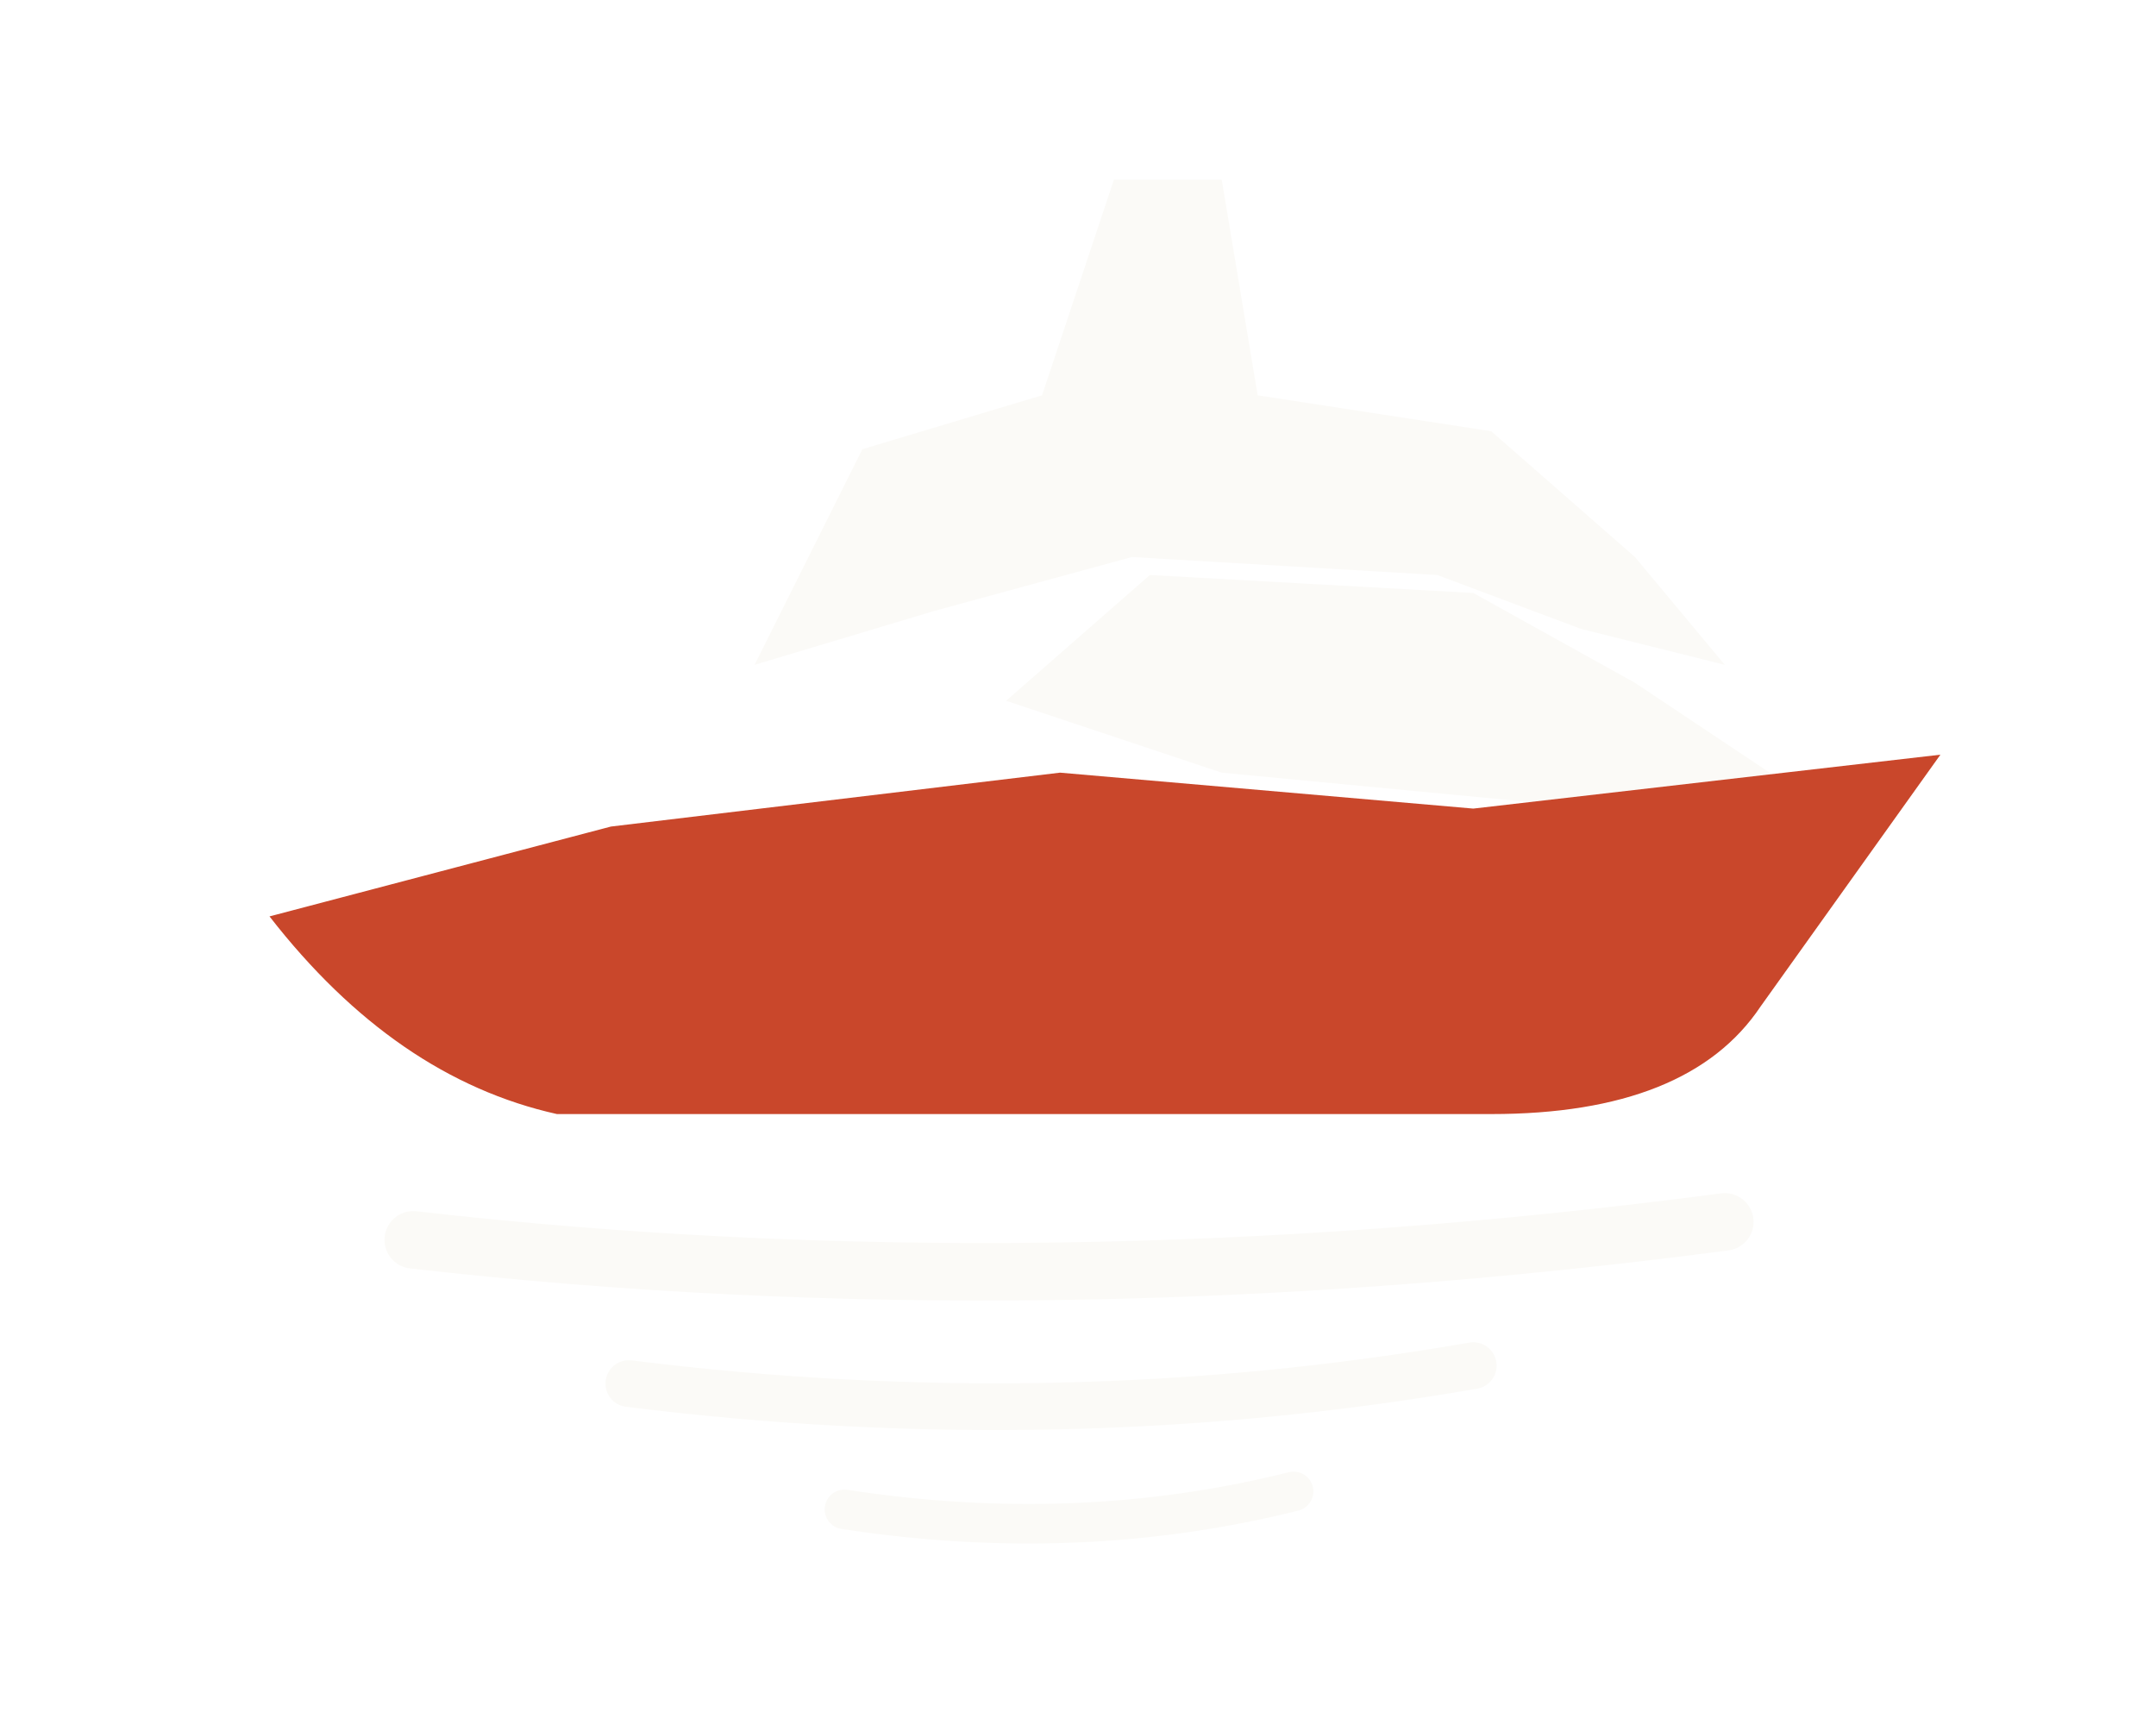
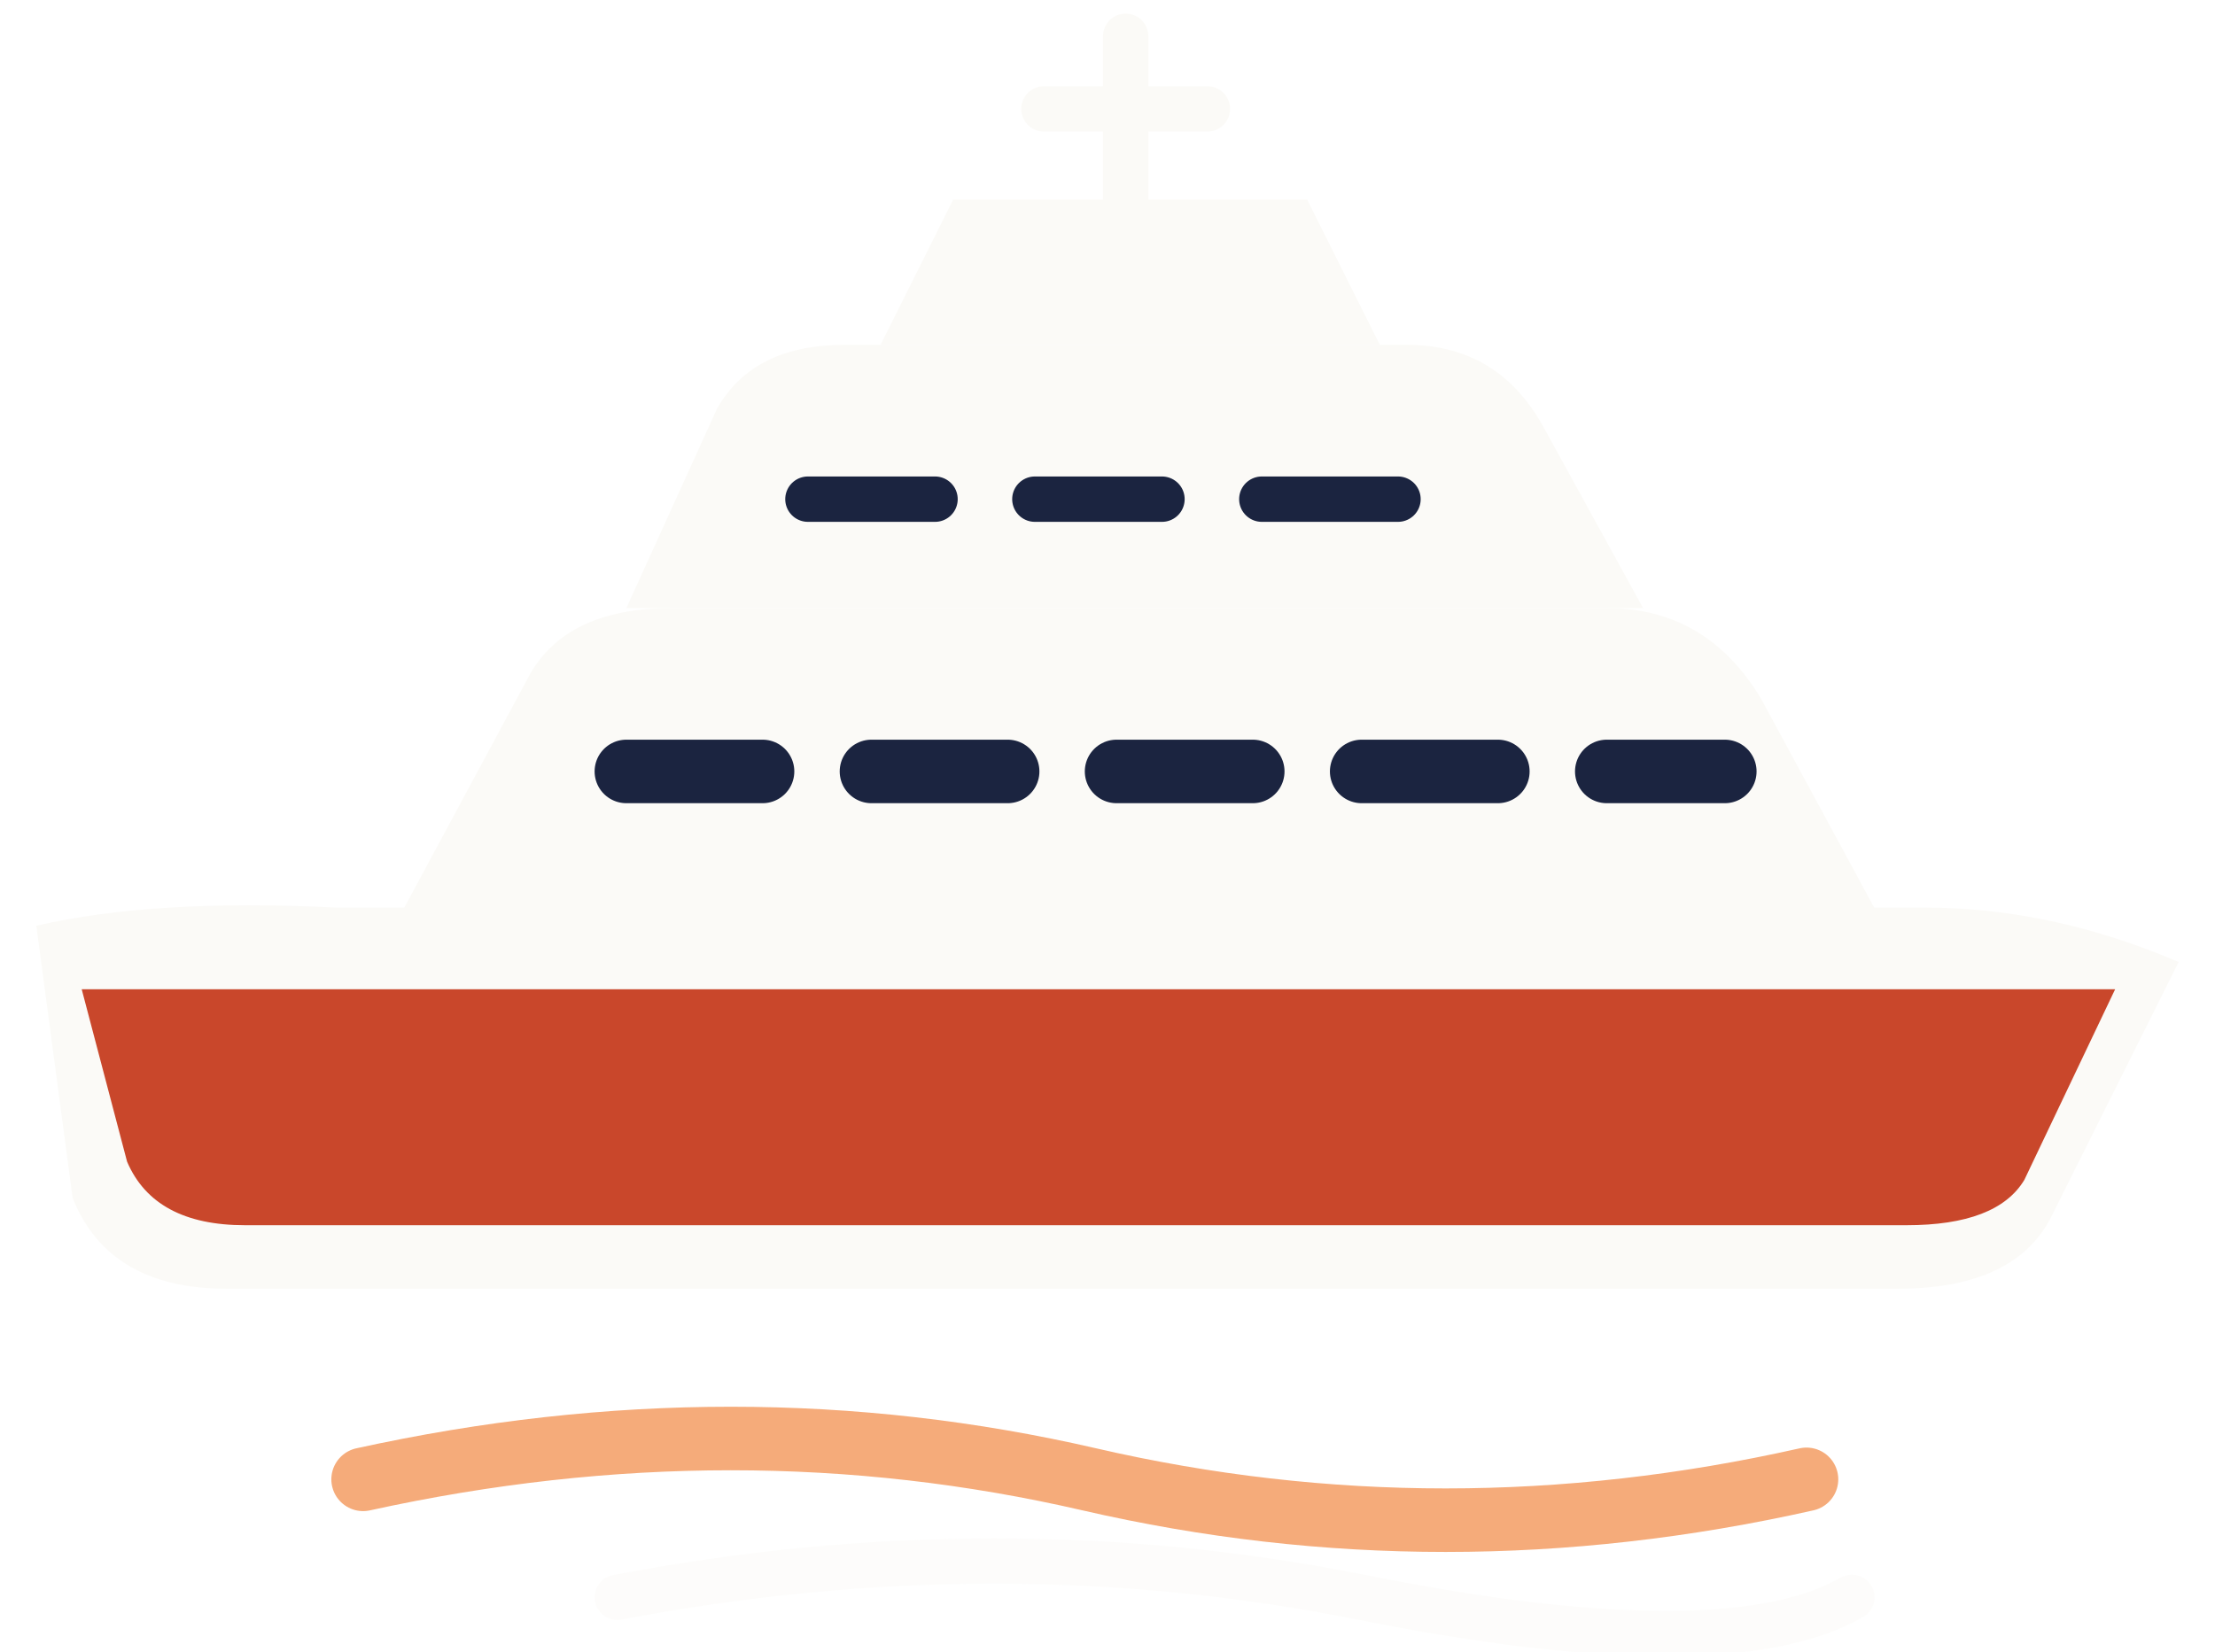
- <svg xmlns="http://www.w3.org/2000/svg" width="120" height="96" viewBox="0 0 120 96" role="img" aria-labelledby="title">
-   <g id="ferry-mark" stroke="none" stroke-linejoin="round">
-     <path d="M42 37 L48 25 L58 22 L62 10 L68 10 L70 22 L83 24 L91 31 L96 37 L88 35 L80 32 L63 31 L52 34 Z" fill="#FBFAF7" />
-     <path d="M56 39 L64 32 L82 33 L91 38 L100 44 L89 45 L68 43 Z" fill="#FBFAF7" />
-     <path d="M15 51 L34 46 L59 43 L82 45 L108 42 L98 56 Q94 62 83 62 L31 62 Q22 60 15 51 Z" fill="#C9472B" />
-     <path d="M23 69 Q58 73 96 68" fill="none" stroke="#FBFAF7" stroke-width="3.2" stroke-linecap="round" />
-     <path d="M35 77 Q59 80 82 76" fill="none" stroke="#FBFAF7" stroke-width="2.6" stroke-linecap="round" />
-     <path d="M47 84 Q60 86 72 83" fill="none" stroke="#FBFAF7" stroke-width="2.2" stroke-linecap="round" />
+ <svg xmlns="http://www.w3.org/2000/svg" width="244" height="182" viewBox="74 3 244 182">
+   <g id="ferry-mark" stroke-linejoin="round" stroke-linecap="round">
+     <path d="M118 104 L132 78 Q136 70 148 70 H251 Q262 70 268 80 L281 104 Z" fill="#fbfaf7" />
+     <path d="M143 70 L153 48 Q157 41 167 41 H229 Q239 41 244 50 L255 70 Z" fill="#fbfaf7" />
+     <path d="M171 41 L179 25 H218 L226 41 Z" fill="#fbfaf7" />
+     <path d="M143 88 H158 M170 88 H185 M197 88 H212 M224 88 H239 M251 88 H264" stroke="#1b2440" stroke-width="7" />
+     <path d="M163 58 H177 M188 58 H202 M213 58 H228" stroke="#1b2440" stroke-width="5" />
+     <path d="M198 25 V7 M189 15 H207" stroke="#fbfaf7" stroke-width="5" />
+     <path d="M78 105 Q91 102 111 103 H286 Q300 103 314 109 L300 137 Q296 145 283 145 H99 Q86 145 82 135 Z" fill="#fbfaf7" />
+     <path d="M83 112 H307 L297 133 Q294 138 284 138 H101 Q91 138 88 131 Z" fill="#c9472b" />
+     <path d="M114 166 Q155 157 194 166 T273 166" fill="none" stroke="#f4a26b" stroke-width="7" opacity=".9" />
+     <path d="M142 179 Q184 171 224 179 T278 179" fill="none" stroke="#fbfaf7" stroke-width="5" opacity=".5" />
  </g>
</svg>
